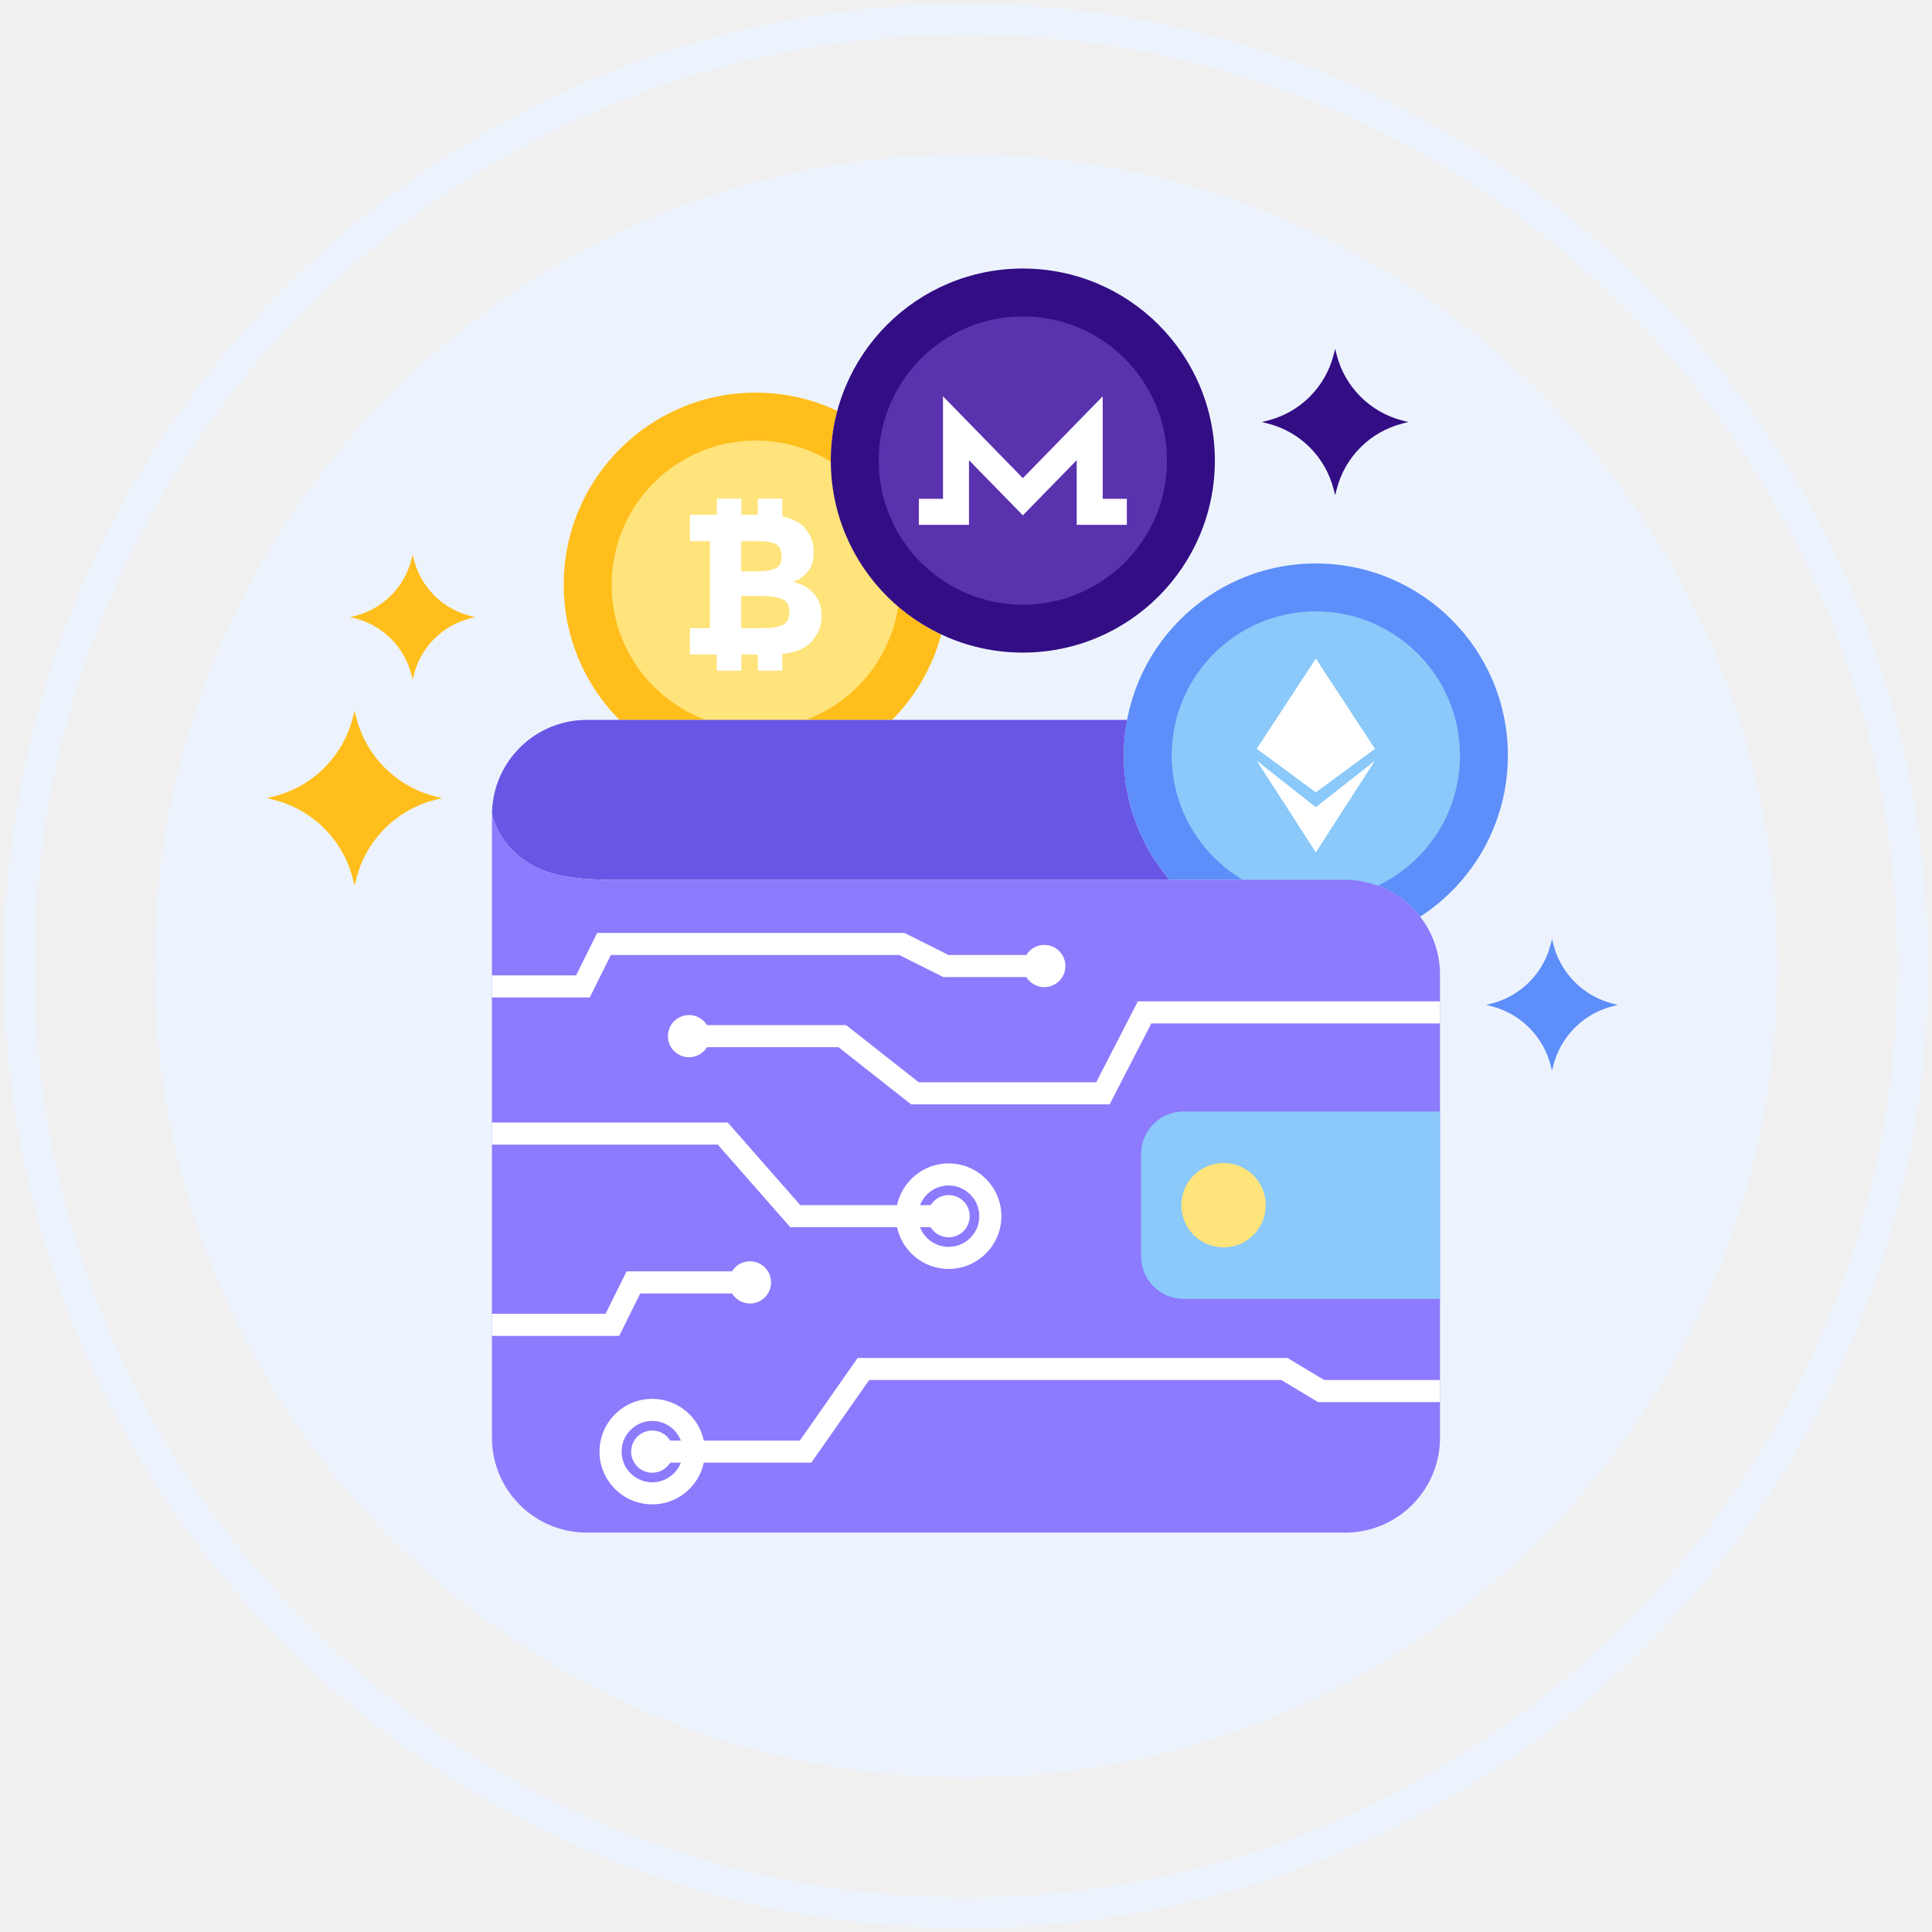
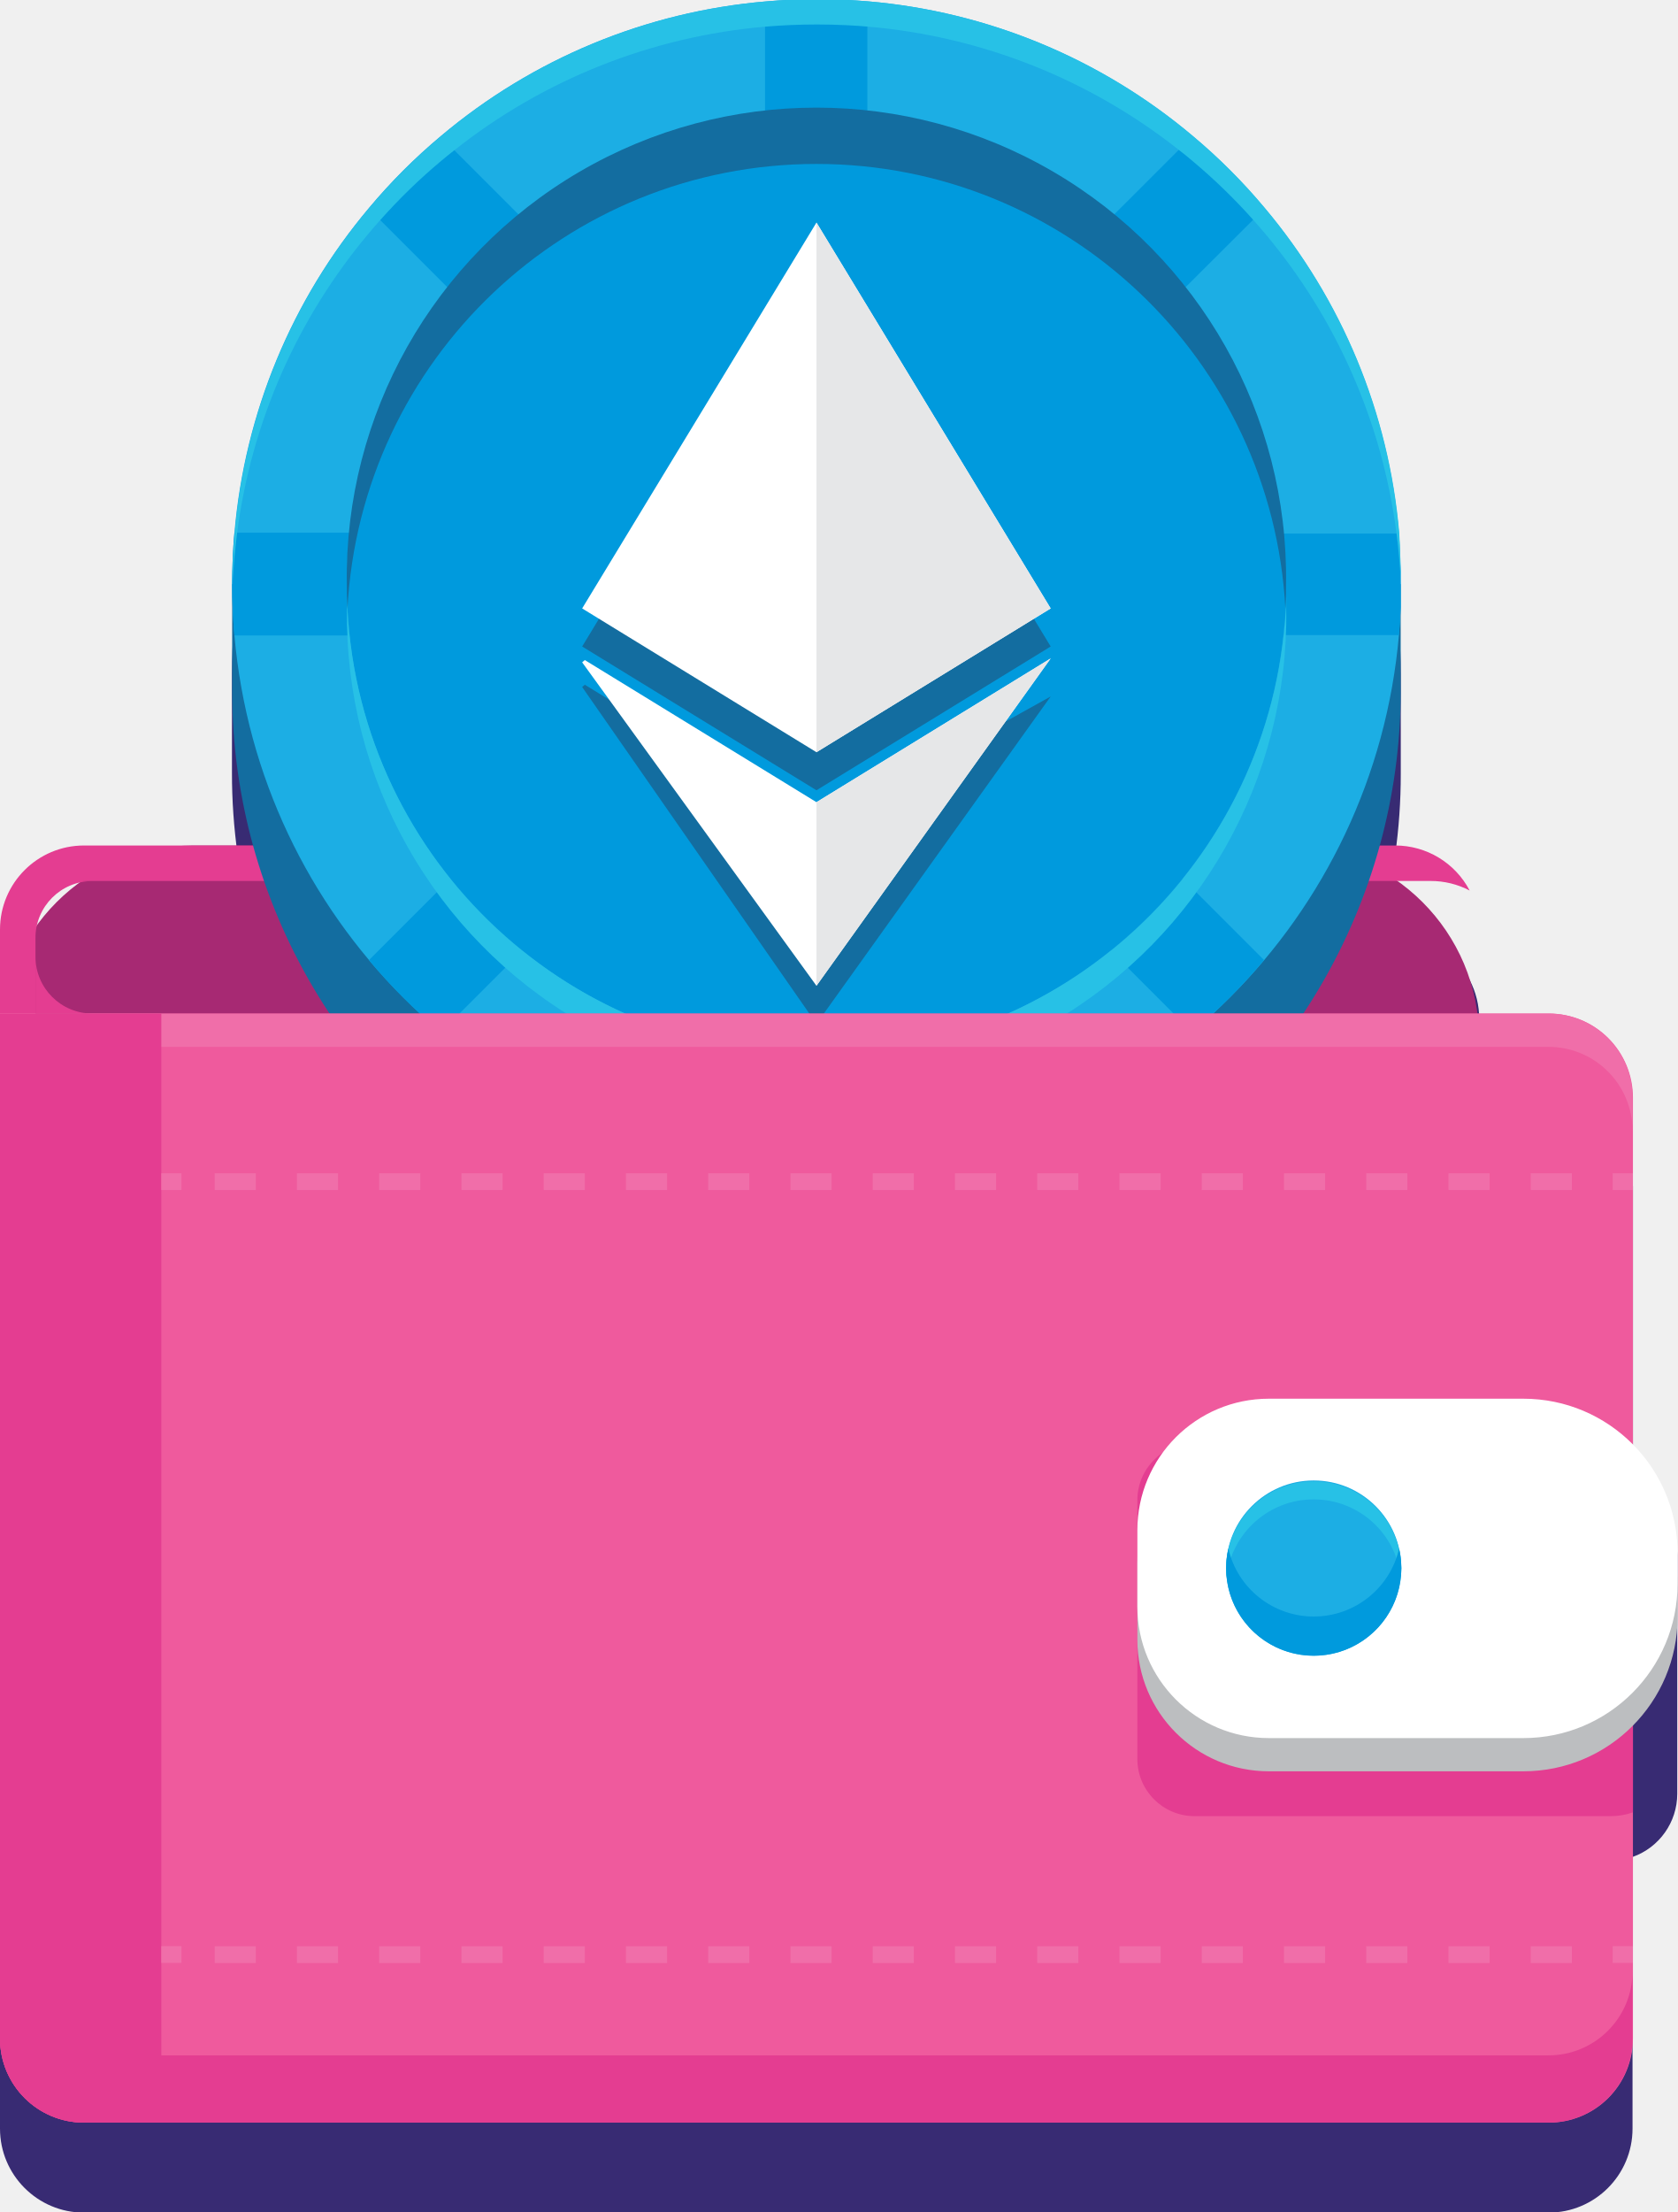
- <svg xmlns="http://www.w3.org/2000/svg" version="1.1" id="Layer_1" x="0px" y="0px" viewBox="0 0 512 512" style="enable-background:new 0 0 512 512;" xml:space="preserve">
-   <style type="text/css">
- 	.st0{fill:#EDF3FC;}
- 	.st1{fill:url(#SVGID_1_);}
- 	.st2{fill:url(#SVGID_2_);}
- 	.st3{fill:url(#SVGID_3_);}
- 	.st4{fill:url(#SVGID_4_);}
- 	.st5{fill:#FFBE1B;}
- 	.st6{fill:url(#SVGID_5_);}
- 	.st7{fill:url(#SVGID_6_);}
- 	.st8{fill:url(#SVGID_7_);}
- 	.st9{fill:url(#SVGID_8_);}
- 	.st10{fill:#FFE37B;}
- 	.st11{fill:#FFFFFF;}
- 	.st12{fill:#5D8EF9;}
- 	.st13{fill:#8AC9F9;}
- 	.st14{fill:#330D84;}
- 	.st15{fill:#5932AE;}
- 	.st16{fill:#6857E5;}
- 	.st17{fill:url(#SVGID_9_);}
- 	.st18{fill:url(#SVGID_10_);}
- 	.st19{fill:url(#SVGID_11_);}
- 	.st20{fill:url(#SVGID_12_);}
- 	.st21{fill:url(#SVGID_13_);}
- 	.st22{fill:url(#SVGID_14_);}
- 	.st23{fill:#8C7BFD;}
- 	.st24{fill:#D5EBF7;}
- 	.st25{fill:#CECAFF;}
- 	.st26{fill:url(#XMLID_3_);}
- 	.st27{fill:#7C72F7;}
- 	.st28{fill:#73AAF9;}
- 	.st29{fill:#EFAB11;}
- 	.st30{fill:#6DC5F2;}
- 	.st31{fill:#FFF9CC;}
- </style>
-   <g>
-     <g>
-       <g>
-         <circle class="st0" cx="256" cy="256" r="215.07" />
-       </g>
-     </g>
-     <g>
-       <g>
-         <path class="st0" d="M256,1C115.395,1,1,115.393,1,255.999C1,396.607,115.395,511,256,511c140.607,0,255-114.393,255-255.001     C511,115.393,396.607,1,256,1z M256,502.828c-136.1,0-246.826-110.727-246.826-246.829C9.174,119.897,119.9,9.169,256,9.169     c136.102,0,246.828,110.729,246.828,246.831C502.828,392.101,392.102,502.828,256,502.828z" />
-       </g>
-     </g>
-     <g>
-       <g>
-         <path class="st5" d="M220.172,122.051c0-4.559,0.608-8.975,1.733-13.179c-6.564-3.085-13.888-4.817-21.62-4.817     c-28.109,0-50.891,22.783-50.891,50.892c0,13.976,5.637,26.633,14.757,35.831h72.268c6.146-6.197,10.701-13.969,13.024-22.652     C232.149,159.997,220.172,142.427,220.172,122.051z" />
-       </g>
-     </g>
-     <g>
-       <g>
-         <path class="st10" d="M220.179,122.333c-5.795-3.542-12.606-5.585-19.893-5.585c-21.098,0-38.201,17.102-38.201,38.199     c0,16.431,10.377,30.438,24.934,35.831h26.534c12.805-4.744,22.375-16.154,24.494-30.015     C227.179,151.486,220.263,137.723,220.179,122.333z" />
-       </g>
-     </g>
-     <g>
-       <g>
-         <path class="st11" d="M215.686,157.331c-1.355-1.571-3.188-2.607-5.484-3.104c0.637-0.28,1.078-0.483,1.322-0.609     c0.252-0.12,0.689-0.432,1.328-0.927c1.875-1.413,2.811-3.568,2.811-6.466c0-2.407-0.83-4.561-2.494-6.467     c-0.918-1.028-2.289-1.839-4.109-2.441c-0.539-0.181-1.127-0.324-1.732-0.449v-4.713h-6.504v4.259h-4.357v-4.259h-6.504v4.259     h-1.816h-5.305v7h5.305v23.063h-5.305v7h5.305h1.816v4.264h6.504v-4.264h4.357v4.264h6.504v-4.423     c3.535-0.381,6.129-1.466,7.75-3.285c1.768-1.979,2.654-4.26,2.654-6.842C217.73,160.858,217.045,158.906,215.686,157.331z      M196.416,143.414h3.977c2.436,0,4.174,0.267,5.193,0.794c1.025,0.531,1.539,1.617,1.539,3.262c0,1.642-0.557,2.713-1.668,3.207     c-1.111,0.495-2.822,0.743-5.119,0.743h-3.922V143.414z M207.418,165.601c-1.184,0.586-2.963,0.876-5.332,0.876h-5.67v-8.534     h4.879c2.752,0,4.76,0.274,6.016,0.82c1.254,0.548,1.883,1.68,1.883,3.395C209.193,163.87,208.602,165.019,207.418,165.601z" />
-       </g>
-     </g>
-     <g>
-       <g>
-         <path class="st5" d="M115.379,211.069c-10.32-2.588-18.387-10.655-20.977-20.98l-0.441-1.763l-0.441,1.763     c-2.59,10.325-10.656,18.392-20.984,20.98l-1.76,0.444l1.76,0.442c10.328,2.587,18.395,10.654,20.984,20.98l0.441,1.764     l0.441-1.764c2.59-10.326,10.656-18.392,20.977-20.98l1.768-0.442L115.379,211.069z" />
-       </g>
-     </g>
-     <g>
-       <g>
-         <path class="st5" d="M124.66,163.231c-7.377-1.849-13.139-7.613-14.99-14.988l-0.313-1.261l-0.314,1.261     c-1.852,7.375-7.613,13.138-14.994,14.988l-1.256,0.318l1.256,0.314c7.381,1.849,13.143,7.613,14.994,14.989l0.314,1.261     l0.313-1.261c1.852-7.376,7.613-13.141,14.99-14.989l1.26-0.314L124.66,163.231z" />
-       </g>
-     </g>
-     <g>
-       <g>
-         <path class="st12" d="M427.428,265.978c-7.777-1.947-13.848-8.018-15.797-15.79l-0.336-1.327l-0.334,1.327     c-1.943,7.772-8.014,13.842-15.789,15.79l-1.318,0.334l1.318,0.328c7.775,1.949,13.846,8.021,15.789,15.797l0.334,1.321     l0.336-1.321c1.949-7.776,8.02-13.848,15.797-15.797l1.316-0.328L427.428,265.978z" />
-       </g>
-     </g>
-     <g>
-       <g>
-         <path class="st14" d="M371.766,111.472c-8.645-2.167-15.396-8.919-17.564-17.564l-0.373-1.476l-0.373,1.476     c-2.16,8.645-8.908,15.397-17.565,17.564l-1.469,0.37l1.469,0.371c8.656,2.163,15.404,8.914,17.565,17.562l0.373,1.476     l0.373-1.476c2.168-8.648,8.92-15.399,17.564-17.562l1.473-0.371L371.766,111.472z" />
-       </g>
-     </g>
-     <g>
-       <g>
-         <path class="st16" d="M297.82,200.221c0-3.228,0.314-6.382,0.889-9.443h-143.18c-13.685,0-24.811,10.929-25.141,24.529     c0.15,1.085,1.591,9.249,11.531,14.441c6.617,3.466,17.365,3.426,22.438,3.426h145.59     C302.391,224.294,297.82,212.794,297.82,200.221z" />
-       </g>
-     </g>
-     <g>
-       <g>
-         <path class="st12" d="M348.709,149.326c-28.104,0-50.889,22.785-50.889,50.895c0,12.574,4.57,24.074,12.127,32.953h46.523     c8.094,0,15.287,3.824,19.888,9.76c13.982-9.07,23.241-24.805,23.241-42.713C399.6,172.112,376.815,149.326,348.709,149.326z" />
-       </g>
-     </g>
-     <g>
-       <g>
-         <path class="st13" d="M348.709,162.02c-21.094,0-38.197,17.103-38.197,38.201c0,14.048,7.59,26.318,18.886,32.953h27.073     c3.049,0,5.971,0.543,8.675,1.536c12.871-6.144,21.765-19.278,21.765-34.489C386.91,179.123,369.809,162.02,348.709,162.02z" />
-       </g>
-     </g>
-     <g>
-       <g>
-         <polygon class="st11" points="348.709,174.537 333.043,198.439 348.709,209.987 364.377,198.44    " />
-       </g>
-     </g>
-     <g>
-       <g>
-         <polygon class="st11" points="348.709,213.923 333.043,201.584 348.709,225.898 364.377,201.584    " />
-       </g>
-     </g>
-     <g>
-       <g>
-         <path class="st23" d="M356.471,233.174H164.357c-5.072,0-15.82,0.04-22.438-3.426c-10.664-5.569-11.547-14.565-11.547-14.565     v165.827c0,13.889,11.264,25.15,25.156,25.15h200.941c13.893,0,25.15-11.262,25.15-25.15V258.32     C381.621,244.43,370.363,233.174,356.471,233.174z" />
-       </g>
-     </g>
-     <g>
-       <g>
-         <path class="st13" d="M313.666,294.555c-6.223,0-11.266,5.046-11.266,11.272v27.115c0,6.223,5.043,11.272,11.266,11.272h67.955     v-49.659H313.666z" />
-       </g>
-     </g>
-     <g>
-       <g>
-         <path class="st10" d="M324.252,308.2c-6.176,0-11.188,5.008-11.188,11.185c0,6.177,5.012,11.188,11.188,11.188     c6.178,0,11.182-5.012,11.182-11.188C335.434,313.208,330.43,308.2,324.252,308.2z" />
-       </g>
-     </g>
-     <g>
-       <g>
-         <path class="st14" d="M271.066,71.163c-28.109,0-50.895,22.783-50.895,50.888c0,28.109,22.785,50.892,50.895,50.892     c28.102,0,50.887-22.783,50.887-50.892C321.953,93.946,299.168,71.163,271.066,71.163z" />
-       </g>
-     </g>
-     <g>
-       <g>
-         <path class="st15" d="M271.066,83.854c-21.098,0-38.201,17.101-38.201,38.198c0,21.098,17.104,38.201,38.201,38.201     c21.094,0,38.197-17.103,38.197-38.201C309.264,100.955,292.16,83.854,271.066,83.854z" />
-       </g>
-     </g>
-     <g>
-       <g>
-         <polygon class="st11" points="292.228,132.193 292.228,105.022 271.066,126.716 249.904,105.022 249.904,132.193      243.502,132.193 243.502,139.084 256.793,139.084 256.793,121.954 271.066,136.568 285.34,121.954 285.34,139.084      298.627,139.084 298.627,132.193    " />
-       </g>
-     </g>
-     <g>
-       <g>
-         <path class="st11" d="M251.4,308.318c-6.709,0-12.323,4.748-13.672,11.06h-25.637l-19.232-21.897h-62.486v5.85h59.836     l19.23,21.897h28.29c1.349,6.308,6.962,11.056,13.671,11.056c7.707,0,13.977-6.272,13.977-13.98     C265.377,314.59,259.107,308.318,251.4,308.318z M251.4,330.433c-3.454,0-6.403-2.166-7.581-5.206h2.821     c0.985,1.598,2.746,2.666,4.76,2.666c3.088,0,5.59-2.503,5.59-5.591s-2.502-5.594-5.59-5.594c-2.015,0-3.776,1.07-4.761,2.669     h-2.821c1.178-3.043,4.128-5.21,7.582-5.21c4.482,0,8.127,3.648,8.127,8.135C259.527,326.784,255.883,330.433,251.4,330.433z" />
-       </g>
-     </g>
-     <g>
-       <g>
-         <path class="st11" d="M350.934,365.724l-9.748-5.85H227.293l-15.332,21.898h-25.439c-1.349-6.311-6.962-11.059-13.672-11.059     c-7.707,0-13.977,6.271-13.977,13.982c0,7.709,6.27,13.98,13.977,13.98c6.709,0,12.322-4.746,13.671-11.055h28.487l15.332-21.898     h109.223l9.748,5.85h32.311v-5.85H350.934z M172.85,390.289c2.016,0,3.777-1.068,4.762-2.666h2.819     c-1.179,3.04-4.128,5.205-7.581,5.205c-4.482,0-8.127-3.648-8.127-8.131c0-4.486,3.645-8.135,8.127-8.135     c3.455,0,6.405,2.167,7.583,5.211h-2.819c-0.985-1.599-2.747-2.67-4.763-2.67c-3.088,0-5.59,2.506-5.59,5.594     C167.26,387.787,169.762,390.289,172.85,390.289z" />
-       </g>
-     </g>
-     <g>
-       <g>
-         <path class="st11" d="M198.754,334.256c-2.014,0-3.775,1.07-4.761,2.669h-27.937l-5.584,11.25h-30.1v5.85h33.725l5.584-11.25     h24.312c0.985,1.598,2.746,2.666,4.761,2.666c3.088,0,5.592-2.502,5.592-5.59S201.842,334.256,198.754,334.256z" />
-       </g>
-     </g>
-     <g>
-       <g>
-         <path class="st11" d="M276.748,250.413c-2.015,0-3.776,1.07-4.761,2.669h-20.614l-11.699-5.85h-81.418l-5.582,11.25h-22.301v5.85     h25.926l5.584-11.25h76.412l11.699,5.85h21.993c0.985,1.598,2.747,2.666,4.761,2.666c3.088,0,5.59-2.503,5.59-5.591     C282.338,252.919,279.836,250.413,276.748,250.413z" />
-       </g>
-     </g>
-     <g>
-       <g>
-         <path class="st11" d="M301.547,265.372l-11.043,21.447h-47.025l-19.232-15.148h-36.885c-0.985-1.599-2.747-2.67-4.762-2.67     c-3.088,0-5.592,2.506-5.592,5.594c0,3.089,2.504,5.592,5.592,5.592c2.014,0,3.775-1.068,4.76-2.666h34.861l19.232,15.149h52.615     l11.045-21.447h76.508v-5.85H301.547z" />
-       </g>
-     </g>
-   </g>
+ <svg xmlns="http://www.w3.org/2000/svg" id="Layer_1" data-name="Layer 1" viewBox="0 0 163.16 215.08">
+   <defs>
+     <style>.cls-1{fill:#382b73;}.cls-2{fill:#a72973;}.cls-3{fill:#e43d91;}.cls-4{fill:#136da0;}.cls-5{fill:#1caee4;}.cls-6{fill:#009add;}.cls-7{fill:#27c1e6;}.cls-8{fill:#fff;}.cls-9{fill:#e6e7e8;}.cls-10{fill:#ef5a9d;}.cls-11{fill:#f06ea9;}.cls-12{fill:#bcbec0;}</style>
+   </defs>
+   <path class="cls-1" d="M454.21,240.24V210.63a8.19,8.19,0,0,0-8.17-8.17h-6.78v-8.17a8.13,8.13,0,0,0-.93-3.79h0l0,0-.13-.22-.23-.38-.15-.22c-.12-.17-.25-.35-.38-.51l-.13-.15-.33-.36-.18-.18-.4-.36-.12-.11c-.17-.14-.34-.26-.52-.39l-.19-.13-.45-.27-.16-.09q-.3-.16-.61-.3l-.17-.07-.52-.19-.18-.06c-.23-.07-.45-.13-.69-.18l-.12,0-.61-.09-.2,0c-.25,0-.49,0-.75,0H429.4a56.86,56.86,0,0,0,2.23-15.8v-9.59q0-2.5-.21-5a56.54,56.54,0,0,0-13.08-31.57,55.89,55.89,0,0,0-7-7,56.47,56.47,0,0,0-31.57-13.08q-1-.09-2.1-.14-1.42-.07-2.86-.07-2.5,0-5,.22a56.48,56.48,0,0,0-31.57,13.08h0a56.29,56.29,0,0,0-7,7h0a56.48,56.48,0,0,0-13.08,31.57h0v0q-.21,2.44-.21,4.92v9.59a56.85,56.85,0,0,0,2.23,15.8H303.56a8.17,8.17,0,0,0-8.17,8.17h0v8.17h0v99.67a8.17,8.17,0,0,0,8.17,8.17H446a8.17,8.17,0,0,0,8.17-8.17V275.77a6.52,6.52,0,0,0,4.35-6.14V246.38A6.52,6.52,0,0,0,454.21,240.24Z" transform="translate(-295.39 -95.21)" />
+   <rect class="cls-2" y="82.21" width="143.86" height="107.84" rx="18.8" ry="18.8" />
+   <path class="cls-3" d="M298.84,280.54v-94.6a5.07,5.07,0,0,1,5.07-5.07H434.54a8.13,8.13,0,0,1,3.79.93,8.17,8.17,0,0,0-7.24-4.38H303.56a8.17,8.17,0,0,0-8.17,8.17v91.5a8.17,8.17,0,0,0,4.38,7.24A8.13,8.13,0,0,1,298.84,280.54Z" transform="translate(-295.39 -95.21)" />
+   <path class="cls-4" d="M431.62,152v9.59a56.83,56.83,0,1,1-113.65,0V152h.81q.43-2.52,1.07-5a56.84,56.84,0,0,1,50-42.07q2.45-.21,5-.21c1.12,0,2.23,0,3.33.1.54,0,1.08.07,1.62.11a56.89,56.89,0,0,1,50,42.07q.65,2.44,1.07,5Z" transform="translate(-295.39 -95.21)" />
+   <path class="cls-5" d="M431.62,152c0,.75,0,1.49,0,2.23q-.05,1.37-.17,2.73a56.84,56.84,0,0,1-51.66,51.66c-1.64.14-3.29.22-5,.22s-3.32-.07-5-.22A56.83,56.83,0,0,1,318.19,157c-.14-1.63-.22-3.28-.22-5s.07-3.32.22-5a56.48,56.48,0,0,1,13.08-31.57,55.92,55.92,0,0,1,7-7,56.48,56.48,0,0,1,31.57-13.08q2.45-.22,5-.22,1.43,0,2.86.07,1,.05,2.1.14a56.47,56.47,0,0,1,31.57,13.08,55.89,55.89,0,0,1,7,7,56.54,56.54,0,0,1,13.08,31.57Q431.63,149.53,431.62,152Z" transform="translate(-295.39 -95.21)" />
+   <path class="cls-6" d="M346.19,116.43a46.09,46.09,0,0,0-7,7l-7.92-7.92a56.29,56.29,0,0,1,7-7Z" transform="translate(-295.39 -95.21)" />
+   <path class="cls-6" d="M329.12,152a45.66,45.66,0,0,0,.27,5h-11.2q-.22-2.45-.22-5t.22-5h11.2A45.66,45.66,0,0,0,329.12,152Z" transform="translate(-295.39 -95.21)" />
+   <path class="cls-6" d="M418.33,115.52l-1.11,1.11-3.56,3.55-3.26,3.25-.16-.19-.41-.5-.42-.49c-.23-.27-.46-.53-.7-.8l-.5-.55c-.37-.4-.74-.79-1.12-1.16l-.89-.86-.83-.76q-.38-.35-.77-.68l-.55-.47-.43-.36-.23-.19,2.42-2.41,4.18-4.18,1.32-1.32A55.89,55.89,0,0,1,418.33,115.52Z" transform="translate(-295.39 -95.21)" />
+   <path class="cls-6" d="M379.75,95.43v11.2l-1.1-.1-.29,0-1-.06h-.13l-1.23-.05-1.25,0-1.25,0-1.23.05h-.13l-1.06.07-.18,0-1.1.1V95.43q2.45-.22,5-.22,1.43,0,2.86.07Q378.7,95.34,379.75,95.43Z" transform="translate(-295.39 -95.21)" />
+   <path class="cls-6" d="M431.62,152c0,.75,0,1.49,0,2.23q-.05,1.37-.17,2.73h-11.2a.39.39,0,0,0,0-.07c0-.26.05-.51.07-.77q0-.15,0-.3a1.1,1.1,0,0,0,0-.12s0-.07,0-.1a.65.65,0,0,0,0-.09c0-.34,0-.69.07-1a.46.46,0,0,0,0-.11c0-.2,0-.4,0-.6a1.28,1.28,0,0,0,0-.18c0-.11,0-.22,0-.32s0-.46,0-.7,0-.37,0-.56c0-.42,0-.83,0-1.25s0-.82-.05-1.23a.7.7,0,0,0,0-.13c0-.36,0-.71-.07-1.06,0-.06,0-.12,0-.18,0-.37-.07-.74-.1-1.1h11.2Q431.63,149.53,431.62,152Z" transform="translate(-295.39 -95.21)" />
+   <path class="cls-6" d="M418.33,188.56a55.93,55.93,0,0,1-7,7l-7.92-7.92a46.09,46.09,0,0,0,7-7Z" transform="translate(-295.39 -95.21)" />
+   <path class="cls-6" d="M346.19,187.65l-7.92,7.92a56.29,56.29,0,0,1-7-7l7.92-7.92A46.09,46.09,0,0,0,346.19,187.65Z" transform="translate(-295.39 -95.21)" />
+   <path class="cls-6" d="M379.75,197.44v11.2q-2.45.22-5,.22t-5-.22v-11.2a45.82,45.82,0,0,0,9.91,0Z" transform="translate(-295.39 -95.21)" />
+   <path class="cls-7" d="M431.62,152c0,.4,0,.8,0,1.2,0-.4,0-.8,0-1.2,0-.86-.08-1.71-.15-2.56s-.16-1.6-.26-2.4a56.54,56.54,0,0,0-12.82-29.17c-.37-.43-.73-.86-1.11-1.28a56.43,56.43,0,0,0-5.9-5.72c-.43-.37-.87-.73-1.32-1.07a56.49,56.49,0,0,0-30.25-12q-1-.09-2.1-.14-1.42-.07-2.86-.07-2.5,0-5,.21a56.49,56.49,0,0,0-30.25,12c-.45.35-.89.71-1.32,1.07a56,56,0,0,0-5.9,5.73c-.38.42-.75.85-1.11,1.28a56.51,56.51,0,0,0-12.82,29.17q-.15,1.19-.26,2.4T318,152c0,.4,0,.8,0,1.2,0-.4,0-.8,0-1.2q0-2.5.22-5a56.48,56.48,0,0,1,13.08-31.57,55.92,55.92,0,0,1,7-7,56.48,56.48,0,0,1,31.57-13.08q2.45-.22,5-.22,1.43,0,2.86.07,1,.05,2.1.14a56.47,56.47,0,0,1,31.57,13.08,55.89,55.89,0,0,1,7,7,56.54,56.54,0,0,1,13.08,31.57Q431.63,149.53,431.62,152Z" transform="translate(-295.39 -95.21)" />
+   <circle class="cls-6" cx="79.41" cy="56.83" r="45.68" />
+   <path class="cls-7" d="M374.8,197.71a45.68,45.68,0,0,1-45.66-44.48q0,.6,0,1.2a45.68,45.68,0,1,0,91.35,0q0-.6,0-1.2A45.68,45.68,0,0,1,374.8,197.71Z" transform="translate(-295.39 -95.21)" />
+   <path class="cls-4" d="M374.8,111.15a45.68,45.68,0,0,1,45.61,43.28q.06-1.19.06-2.4a45.68,45.68,0,1,0-91.35,0q0,1.21.06,2.4A45.68,45.68,0,0,1,374.8,111.15Z" transform="translate(-295.39 -95.21)" />
+   <polygon class="cls-4" points="56.88 66.58 56.62 66.8 79.41 99.55 102.19 67.72 79.41 80.39 56.88 66.58" />
+   <polygon class="cls-4" points="102.19 62.86 79.41 25.34 56.62 62.86 79.41 76.84 102.19 62.86" />
+   <polygon class="cls-8" points="79.41 73.14 56.62 59.16 79.41 21.64 102.19 59.16 79.41 73.14" />
+   <polygon class="cls-8" points="79.41 78 56.88 64.18 56.62 64.4 79.41 95.85 102.19 64.02 79.41 78" />
+   <polygon class="cls-9" points="79.41 73.14 79.41 21.64 102.19 59.16 79.41 73.14" />
+   <polygon class="cls-9" points="79.41 78 79.41 95.85 102.19 64.02 79.41 78" />
+   <path class="cls-10" d="M454.21,201.93v91.5A8.17,8.17,0,0,1,446,301.6H303.56a8.17,8.17,0,0,1-8.17-8.17V193.76H446A8.17,8.17,0,0,1,454.21,201.93Z" transform="translate(-295.39 -95.21)" />
+   <path class="cls-11" d="M446,193.76H295.39V197H446a8.17,8.17,0,0,1,8.17,8.17v-3.27A8.17,8.17,0,0,0,446,193.76Z" transform="translate(-295.39 -95.21)" />
+   <path class="cls-3" d="M446,295.06H303.56a8.17,8.17,0,0,1-8.17-8.17v6.54a8.17,8.17,0,0,0,8.17,8.17H446a8.17,8.17,0,0,0,8.17-8.17v-6.54A8.17,8.17,0,0,1,446,295.06Z" transform="translate(-295.39 -95.21)" />
+   <path class="cls-3" d="M454.21,235.89v35.54a6.45,6.45,0,0,1-2.17.37H411.57a5.56,5.56,0,0,1-5.56-5.56V241.08a5.56,5.56,0,0,1,5.56-5.56H452A6.45,6.45,0,0,1,454.21,235.89Z" transform="translate(-295.39 -95.21)" />
+   <path class="cls-12" d="M123.41,139.23h24.75a15,15,0,0,1,15,15v3a15,15,0,0,1-15,15H123.41a12.79,12.79,0,0,1-12.79-12.79V152A12.79,12.79,0,0,1,123.41,139.23Z" />
+   <path class="cls-8" d="M123.41,136h24.75a15,15,0,0,1,15,15v3a15,15,0,0,1-15,15H123.41a12.79,12.79,0,0,1-12.79-12.79v-7.44A12.79,12.79,0,0,1,123.41,136Z" />
+   <circle class="cls-5" cx="127.77" cy="152.47" r="8.52" />
+   <path class="cls-7" d="M423.16,241a8.52,8.52,0,0,1,8.47,7.59,8.61,8.61,0,0,0,.05-.93,8.52,8.52,0,1,0-17,.93A8.52,8.52,0,0,1,423.16,241Z" transform="translate(-295.39 -95.21)" />
+   <path class="cls-6" d="M423.16,252.39a8.52,8.52,0,0,1-8.3-6.61,8.52,8.52,0,1,0,16.61,0A8.52,8.52,0,0,1,423.16,252.39Z" transform="translate(-295.39 -95.21)" />
+   <path class="cls-3" d="M311.08,193.76H295.39v99.67a8.17,8.17,0,0,0,8.17,8.17h7.52Z" transform="translate(-295.39 -95.21)" />
+   <path class="cls-3" d="M304.37,180.88h-5.53v5.53h0a5.53,5.53,0,0,1,5.53-5.53Z" transform="translate(-295.39 -95.21)" />
+   <path class="cls-3" d="M298.84,188.23v5.53h5.53a5.53,5.53,0,0,1-5.53-5.53Z" transform="translate(-295.39 -95.21)" />
+   <rect class="cls-11" x="15.69" y="114.08" width="1.96" height="1.63" />
+   <path class="cls-11" d="M448.27,210.92h-4v-1.63h4Zm-8,0h-4v-1.63h4Zm-8,0h-4v-1.63h4Zm-8,0h-4v-1.63h4Zm-8,0h-4v-1.63h4Zm-8,0h-4v-1.63h4Zm-8,0h-4v-1.63h4Zm-8,0h-4v-1.63h4Zm-8,0h-4v-1.63h4Zm-8,0h-4v-1.63h4Zm-8,0h-4v-1.63h4Zm-8,0h-4v-1.63h4Zm-8,0h-4v-1.63h4Zm-8,0h-4v-1.63h4Zm-8,0h-4v-1.63h4Zm-8,0h-4v-1.63h4Zm-8,0h-4v-1.63h4Z" transform="translate(-295.39 -95.21)" />
+   <rect class="cls-11" x="156.85" y="114.08" width="1.96" height="1.63" />
+   <rect class="cls-11" x="15.69" y="189.23" width="1.96" height="1.63" />
+   <path class="cls-11" d="M448.27,286.08h-4v-1.63h4Zm-8,0h-4v-1.63h4Zm-8,0h-4v-1.63h4Zm-8,0h-4v-1.63h4Zm-8,0h-4v-1.63h4Zm-8,0h-4v-1.63h4Zm-8,0h-4v-1.63h4Zm-8,0h-4v-1.63h4Zm-8,0h-4v-1.63h4Zm-8,0h-4v-1.63h4Zm-8,0h-4v-1.63h4Zm-8,0h-4v-1.63h4Zm-8,0h-4v-1.63h4Zm-8,0h-4v-1.63h4Zm-8,0h-4v-1.63h4Zm-8,0h-4v-1.63h4Zm-8,0h-4v-1.63h4Z" transform="translate(-295.39 -95.21)" />
+   <rect class="cls-11" x="156.85" y="189.23" width="1.96" height="1.63" />
</svg>
